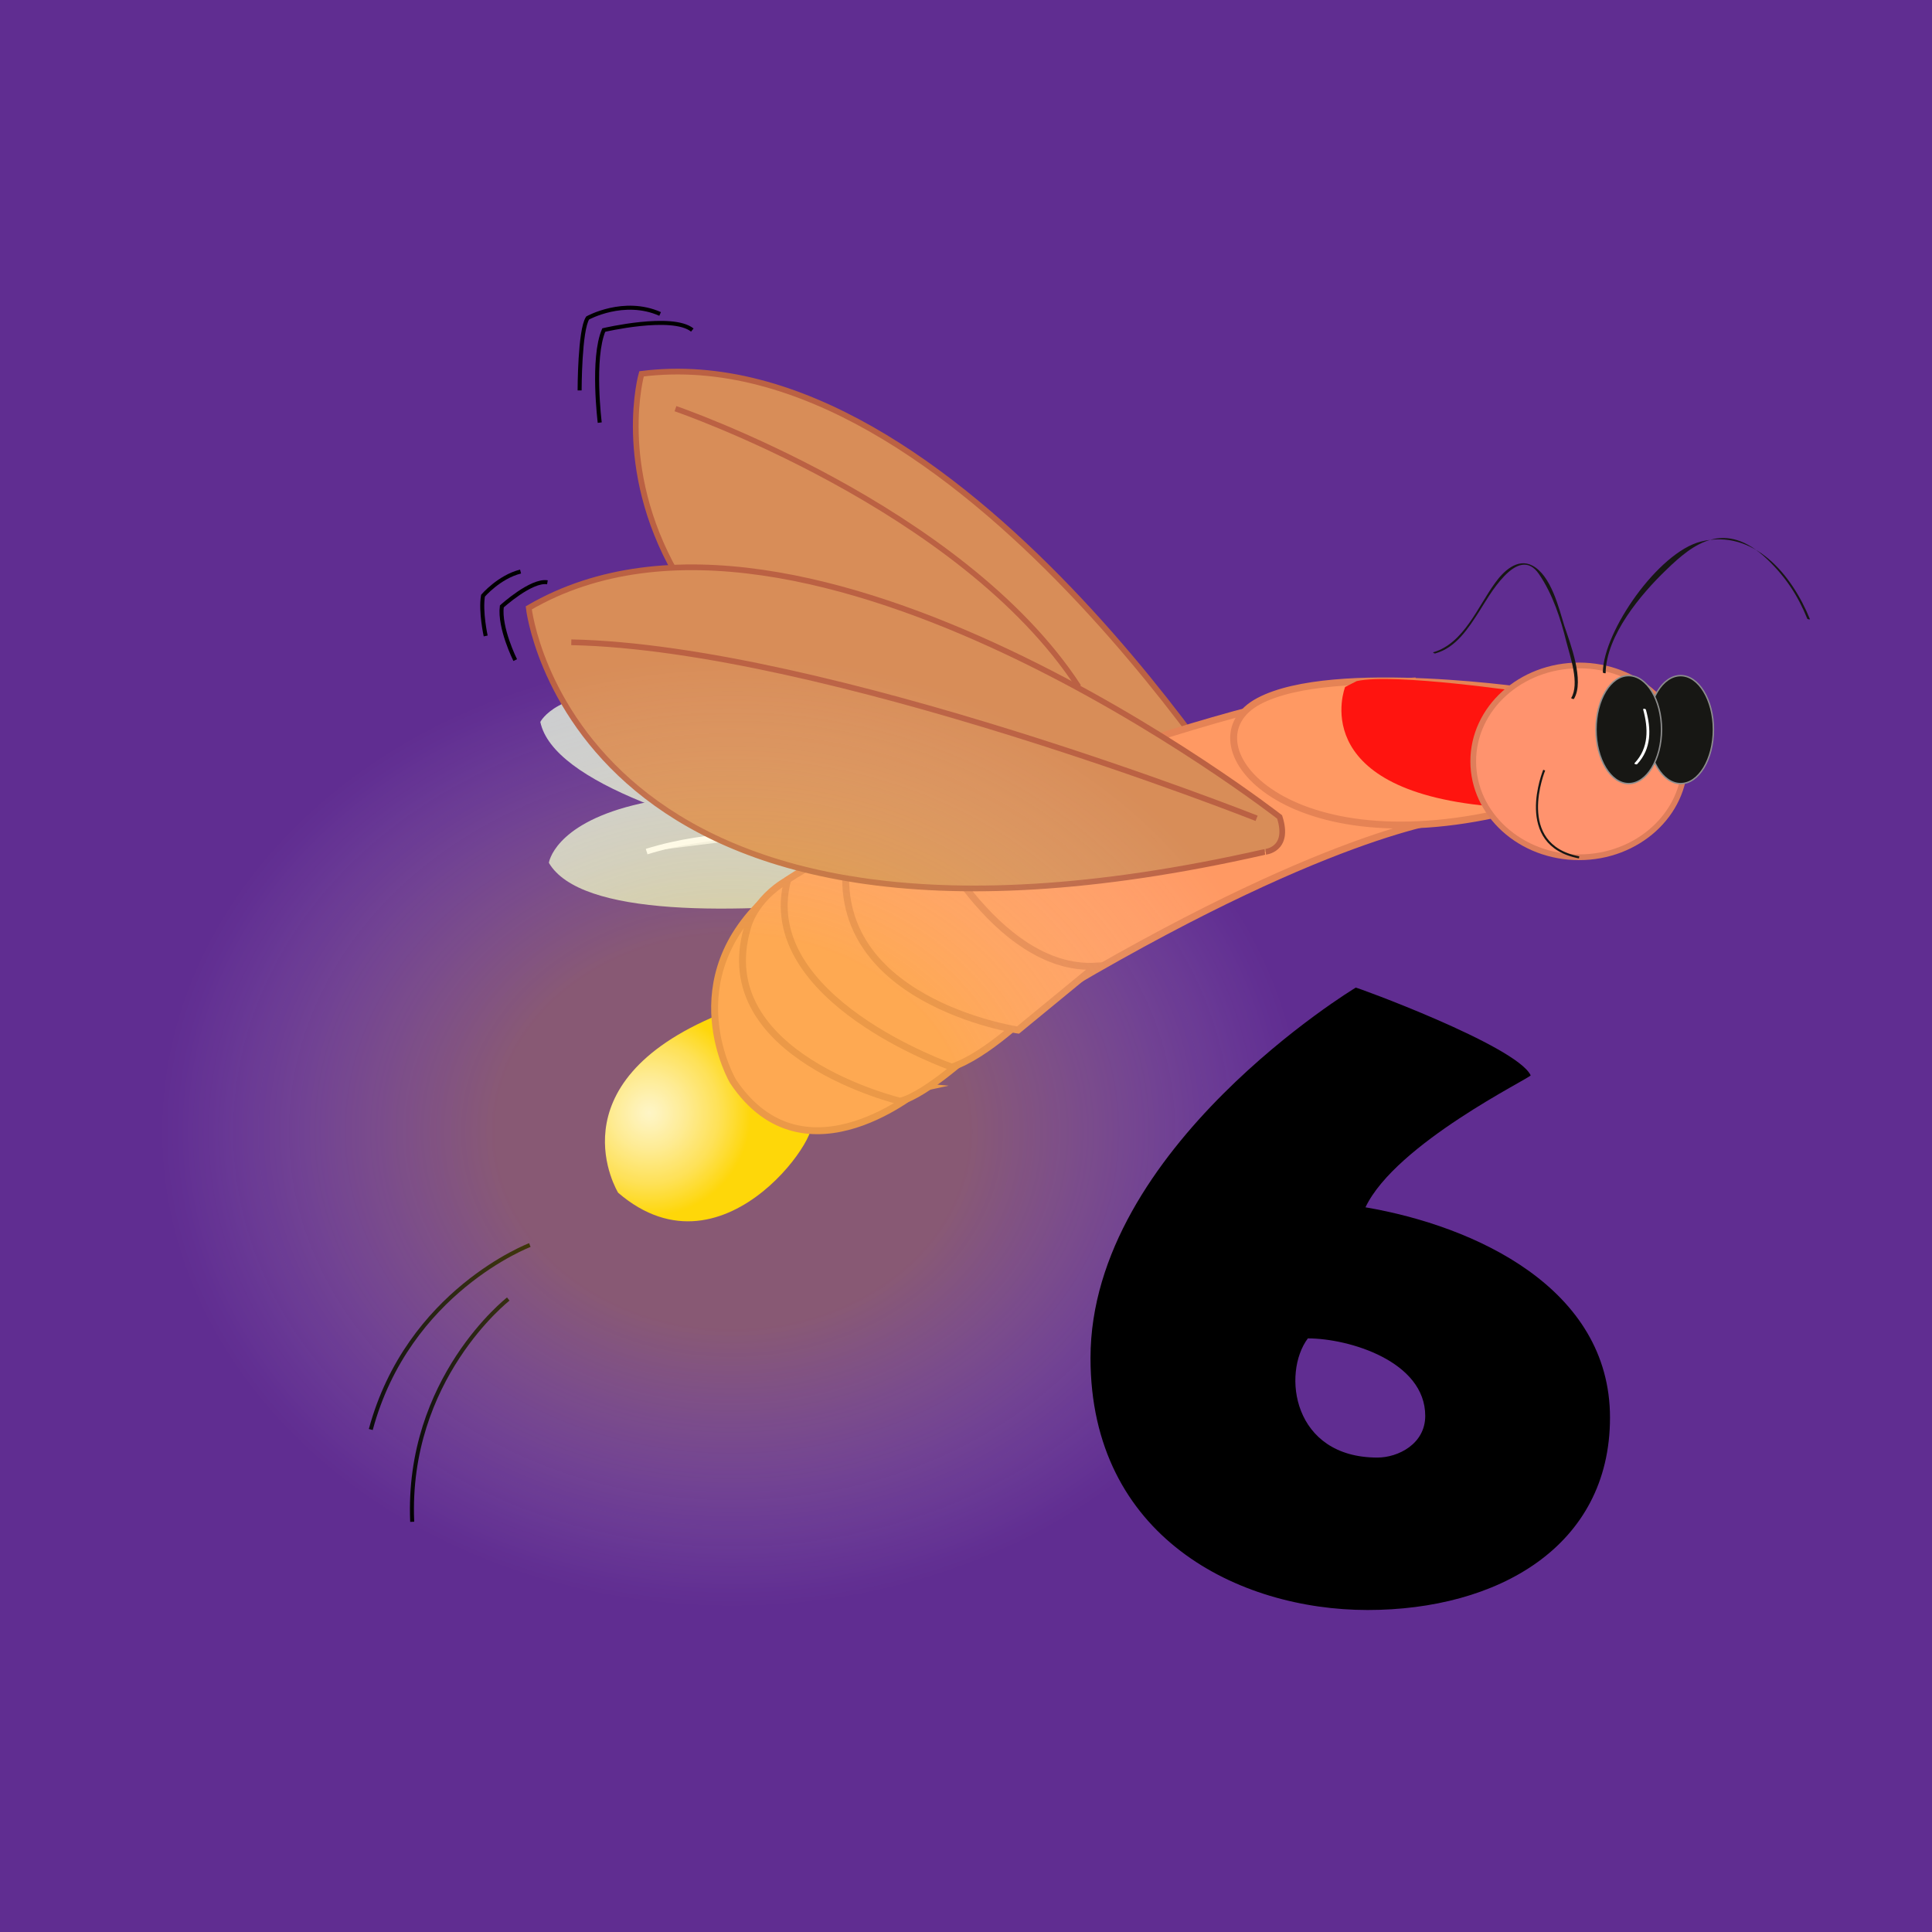
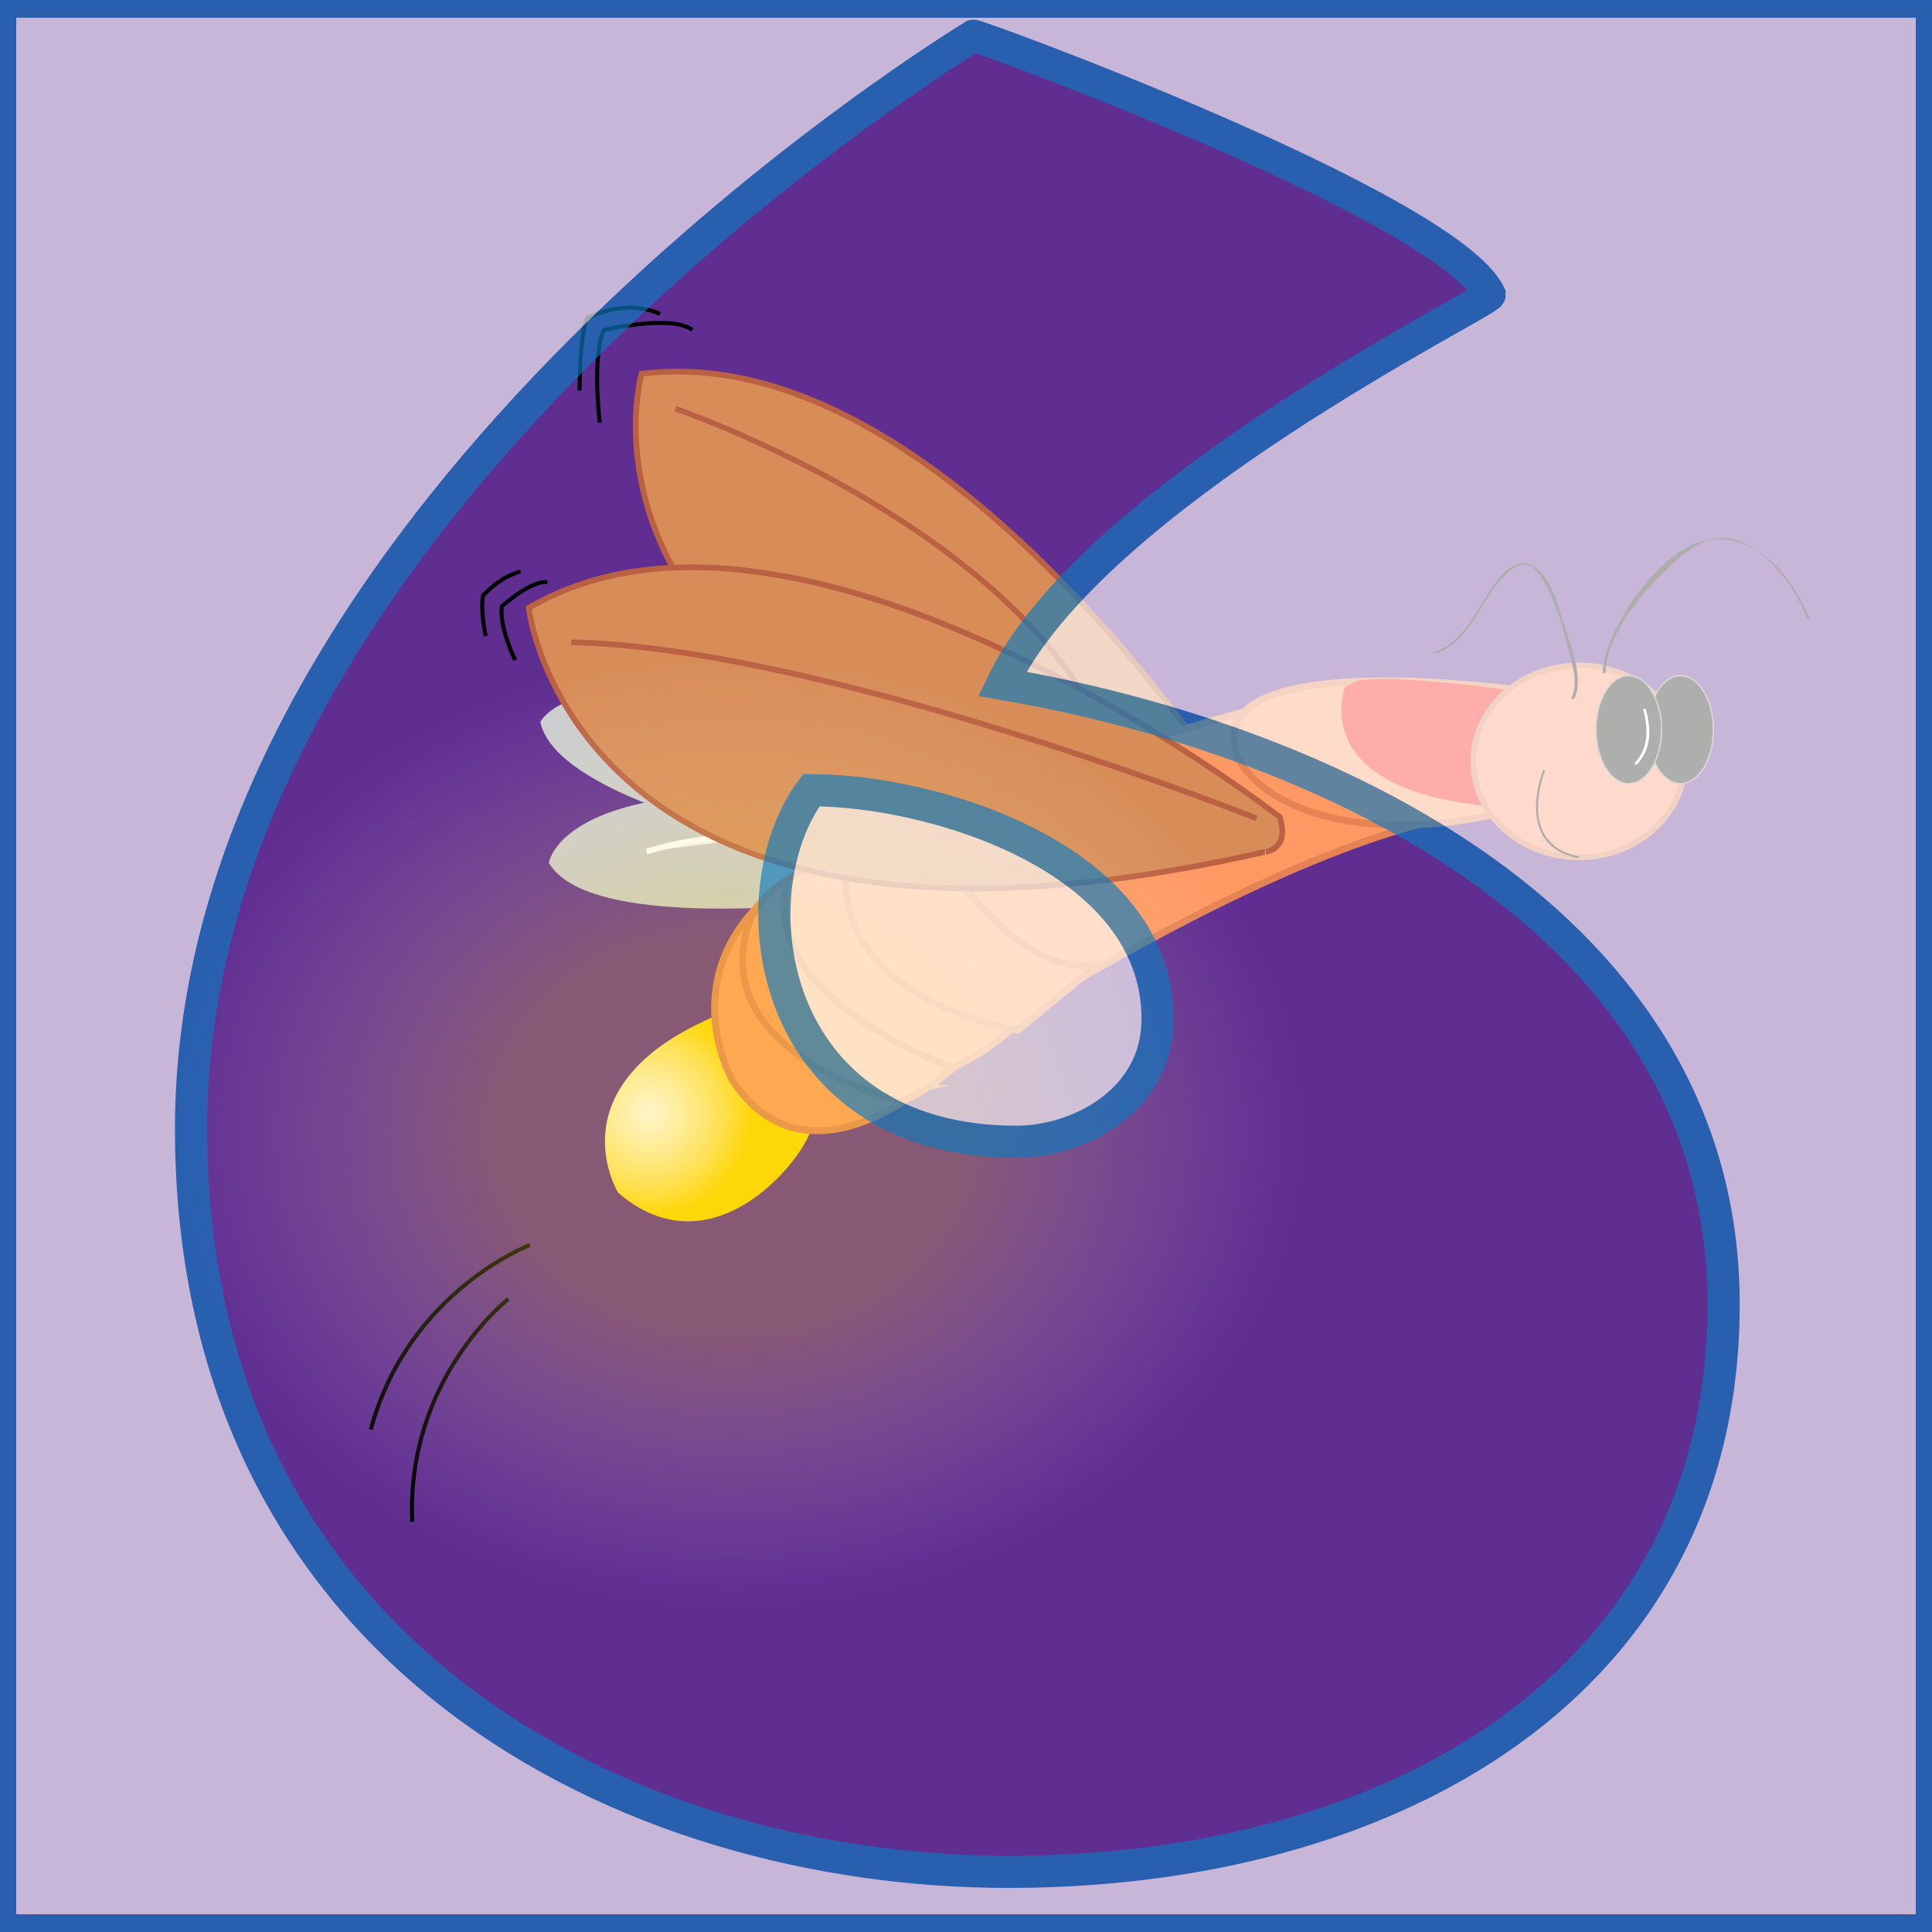
<svg xmlns="http://www.w3.org/2000/svg" version="1.1" id="Capa_1" x="0px" y="0px" width="120px" height="120px" viewBox="0 0 120 120" enable-background="new 0 0 120 120" xml:space="preserve">
  <rect fill="#602D91" width="120" height="120" />
  <g>
-     <radialGradient id="SVGID_1_" cx="-1733.423" cy="133.956" r="5.477" gradientTransform="matrix(-1.1488 0.094 0.0981 1.1647 -1964.159 76.0402)" gradientUnits="userSpaceOnUse">
+     <radialGradient id="SVGID_1_" cx="-1885.732" cy="-351.67" r="5.477" gradientTransform="matrix(-1.1488 0.094 -0.0981 -1.1647 -2160.489 -163.2157)" gradientUnits="userSpaceOnUse">
      <stop offset="0" style="stop-color:#FFFFFF" />
      <stop offset="0.118" style="stop-color:#FFFBEC" />
      <stop offset="0.355" style="stop-color:#FFF2BB" />
      <stop offset="0.687" style="stop-color:#FFE469" />
      <stop offset="1" style="stop-color:#FFD600" />
    </radialGradient>
    <path fill="url(#SVGID_1_)" d="M38.394,74.083c0,0-4.158-6.757,6.246-11.058c0,0,4.145,6.752,5.577,6.627   C51.649,69.548,45.158,79.9,38.394,74.083z" />
    <path fill="#CBCCCE" d="M71.995,53.063c0,0-33.979,7.223-37.904,0.529C34.091,53.593,35.344,44.253,71.995,53.063z" />
    <path fill="#F3F3F3" stroke="#FFFFFF" stroke-width="0.355" d="M48.573,51.828c0,0-4.47-0.164-8.409,1.065" />
    <path fill="#D88D58" stroke="#BB6143" stroke-width="0.355" d="M78.314,51.867c0,0-18.92-31.118-38.468-28.647   c0,0-6.591,22.942,36.791,30.21C76.637,53.43,78.162,53.938,78.314,51.867z" />
    <path fill="#CBCCCE" d="M33.56,44.841c0,0,4.177-8.471,36.141,11.288C69.701,56.129,35.151,52.423,33.56,44.841" />
    <path fill="#FF9963" stroke="#E58355" stroke-width="0.429" stroke-miterlimit="10" d="M66.452,61.168c0,0-8.94-2.288-10.904-9.34   c0,0,21.095-8.988,32.183-9.523c0,0,0.709,8.118,2.672,8.464C90.402,50.769,83.27,51.305,66.452,61.168z" />
    <path fill="#FF9963" stroke="#E58355" stroke-width="0.429" stroke-miterlimit="10" d="M95.527,43.017   c0,0-12.69-1.941-17.338,0.53c-4.656,2.463,1.252,10.222,15.377,6.875C93.561,50.422,91.77,43.9,95.527,43.017z" />
    <path fill="#FF140F" d="M83.547,42.671c0,0-2.492,6.34,8.945,7.398c0,0-1.611-7.398,2.326-7.059c0,0-8.229-1.228-10.549-0.706" />
    <path fill="#FF936E" stroke="#DE7E5B" stroke-width="0.355" d="M98.081,41.332c3.628,0,6.571,2.667,6.571,5.954   c0,3.294-2.943,5.96-6.571,5.96c-3.634,0-6.576-2.666-6.576-5.96C91.505,43.998,94.447,41.332,98.081,41.332z" />
    <path fill="#171714" stroke="#8D8D8D" stroke-width="0.089" d="M102.354,45.312c0,1.85,0.907,3.36,2.035,3.36   c1.12,0,2.034-1.51,2.034-3.36c0-1.836-0.914-3.347-2.034-3.347C103.262,41.965,102.354,43.462,102.354,45.312z" />
    <path fill="#171714" stroke="#8D8D8D" stroke-width="0.089" d="M99.131,45.312c0,1.85,0.914,3.36,2.028,3.36   c1.128,0,2.042-1.51,2.042-3.36c0-1.836-0.914-3.347-2.042-3.347C100.038,41.965,99.131,43.462,99.131,45.312z" />
    <g>
      <path fill="#171714" d="M97.591,43.351c0.531-0.889-0.059-2.543-0.298-3.471c-0.357-1.444-0.85-2.974-1.704-4.222    c-1.325-1.935-3.17,1.477-3.713,2.32c-0.678,1.052-1.438,2.241-2.706,2.601c-0.054,0.04-0.197-0.052-0.146-0.065    c1.897-0.548,2.771-2.85,3.834-4.301c0.49-0.692,1.379-1.581,2.319-1.084c1.169,0.613,1.646,2.64,1.99,3.751    c0.358,1.072,1.267,3.399,0.597,4.523C97.736,43.449,97.57,43.376,97.591,43.351L97.591,43.351z" />
    </g>
    <g>
      <path fill="#171714" d="M99.555,41.756c0.041-2.563,3.455-7.458,6.088-8.118c3.297-0.811,5.662,2.072,6.776,4.823    c0.015,0.025-0.153,0.007-0.167-0.033c-0.576-1.431-1.365-2.621-2.492-3.693c-2.626-2.51-4.607-0.947-6.246,0.642    c-1.586,1.516-3.754,4.091-3.785,6.431C99.729,41.834,99.555,41.809,99.555,41.756L99.555,41.756z" />
    </g>
    <path fill="#FF9963" stroke="#E58355" stroke-width="0.429" stroke-miterlimit="10" d="M45.529,67.163   c0,0-3.747-6.335,2.327-11.636c0,0-0.365,11.104,9.482,11.981C57.333,67.509,50.005,73.861,45.529,67.163z" />
-     <path fill="#FF9963" stroke="#E58355" stroke-width="0.429" stroke-miterlimit="10" d="M55.9,68.396   c0,0-11.797-2.816-9.482-10.746c0,0,0.365-1.764,2.507-3c0,0,10.371,12.151,11.804,10.399C60.729,65.045,57.512,68.038,55.9,68.396   z" />
+     <path fill="#FF9963" stroke="#E58355" stroke-width="0.429" stroke-miterlimit="10" d="M55.9,68.396   c0,0-11.797-2.816-9.482-10.747c0,0,0.365-1.764,2.507-3c0,0,10.371,12.151,11.804,10.399C60.729,65.045,57.512,68.038,55.9,68.396   z" />
    <path fill="#FF9963" stroke="#E58355" stroke-width="0.429" stroke-miterlimit="10" d="M59.116,66.279   c0,0-12.162-4.223-10.192-11.635c0,0,3.037-2.104,5.192-2.104l10.021,10.216C64.13,62.757,61.266,65.58,59.116,66.279z" />
-     <path fill="#FF9963" stroke="#E58355" stroke-width="0.429" stroke-miterlimit="10" d="M63.229,63.979   c0,0-12.163-1.805-10.557-11.026l4.661-1.993c0,0,4.463,9.411,10.724,9.052L63.229,63.979z" />
-     <path fill="#D88D58" stroke="#BB6143" stroke-width="0.355" d="M79.48,50.743c0,0-29.509-22.987-46.638-12.987   c0,0,2.752,24.916,45.698,15.163C78.534,52.919,80.15,52.828,79.48,50.743z" />
+     <path fill="#FF9963" stroke="#E58355" stroke-width="0.429" stroke-miterlimit="10" d="M63.229,63.979   c0,0-12.163-1.805-10.557-11.025l4.661-1.993c0,0,4.463,9.411,10.724,9.052L63.229,63.979z" />
+     <path fill="#D88D58" stroke="#BB6143" stroke-width="0.355" d="M79.48,50.743c0,0-29.509-22.987-46.639-12.987   c0,0,2.752,24.916,45.698,15.163C78.534,52.919,80.15,52.828,79.48,50.743z" />
    <path fill="none" stroke="#BB6143" stroke-width="0.355" d="M78.05,50.827c0,0-26.785-10.614-42.566-10.934" />
    <path fill="none" stroke="#BB6143" stroke-width="0.34" d="M41.955,25.383c0,0,17.738,6.072,25.04,17.269" />
    <g>
      <path fill="#FFFFFF" d="M102.232,44.083c0.332,1.202,0.352,2.418-0.543,3.379c-0.053,0.045-0.213-0.013-0.16-0.065    c0.89-0.948,0.851-2.15,0.531-3.327C102.042,43.991,102.221,44.018,102.232,44.083L102.232,44.083z" />
    </g>
    <path fill="none" stroke="#171714" stroke-width="0.129" stroke-miterlimit="10" d="M95.913,47.835c0,0-1.916,4.641,2.168,5.418" />
  </g>
  <path fill="none" stroke="#000000" stroke-width="0.25" stroke-miterlimit="10" d="M32.91,77.332c0,0-7.566,2.869-9.88,11.458" />
  <path fill="none" stroke="#000000" stroke-width="0.25" stroke-miterlimit="10" d="M31.57,80.686c0,0-6.353,4.947-5.967,13.836" />
-   <radialGradient id="SVGID_2_" cx="1468.071" cy="353.346" r="18.703" gradientTransform="matrix(2.2437 0 0 -1.8667 -3248.443 729.8738)" gradientUnits="userSpaceOnUse">
+   <radialGradient id="SVGID_2_" cx="1612.988" cy="-88.116" r="18.703" gradientTransform="matrix(2.2437 0 0 1.8667 -3573.595 234.7707)" gradientUnits="userSpaceOnUse">
    <stop offset="0.35" style="stop-color:#FBD623;stop-opacity:0.26" />
    <stop offset="0.847" style="stop-color:#FFFFFF;stop-opacity:0" />
  </radialGradient>
  <ellipse fill="url(#SVGID_2_)" cx="45.467" cy="70.284" rx="41.967" ry="34.912" />
  <path fill="none" stroke="#000000" stroke-width="0.25" stroke-miterlimit="10" d="M37.251,26.25c0,0-0.5-4,0.25-5.75  c0,0,4.25-1,5.5,0" />
  <path fill="none" stroke="#000000" stroke-width="0.25" stroke-miterlimit="10" d="M36.001,24.25c0,0,0-3.75,0.5-4.5  c0,0,2.25-1.25,4.5-0.25" />
  <path fill="none" stroke="#000000" stroke-width="0.25" stroke-miterlimit="10" d="M32.001,41c0,0-1-2-0.833-3.333  c0,0,1.833-1.667,2.833-1.5" />
  <path fill="none" stroke="#000000" stroke-width="0.25" stroke-miterlimit="10" d="M30.167,39.5c0,0-0.333-1.5-0.167-2.5  c0,0,1-1.167,2.333-1.5" />
-   <path d="M67.733,84.347c0-13.062,16.471-23.002,16.471-23.002c-0.135-0.104,9.991,3.597,10.869,5.447  c0,0.157-8.371,4.229-10.262,8.196C91.63,76.152,100,80.011,100,88.049S92.979,100,84.946,100S67.733,95.451,67.733,84.347z   M88.524,87.943c0-3.385-4.726-4.813-7.291-4.813c-1.62,2.168-0.945,7.402,4.319,7.402C86.837,90.533,88.524,89.688,88.524,87.943z" />
+   <path opacity="0.65" fill="#FFFFFF" stroke="#0B7ABF" stroke-width="2" stroke-miterlimit="10" enable-background="new    " d="  M50.391,49.081c-4.781,6.396-2.789,21.838,12.742,21.838c3.791,0,8.769-2.496,8.769-7.641  C71.901,53.292,57.956,49.081,50.391,49.081z" />
+   <path opacity="0.65" fill="#FFFFFF" stroke="#0B7ABF" stroke-width="2" stroke-miterlimit="10" enable-background="new    " d="  M0.008,0.101v119.799h119.984V0.101H0.008z M62.643,116.263c-23.7,0-50.776-13.42-50.776-46.182  c0-38.529,48.593-67.854,48.593-67.854C60.058,1.92,89.936,12.835,92.525,18.298c0,0.46-24.697,12.471-30.277,24.178  c20.117,3.438,44.809,14.818,44.809,38.531C107.057,104.718,86.344,116.263,62.643,116.263z" />
</svg>
